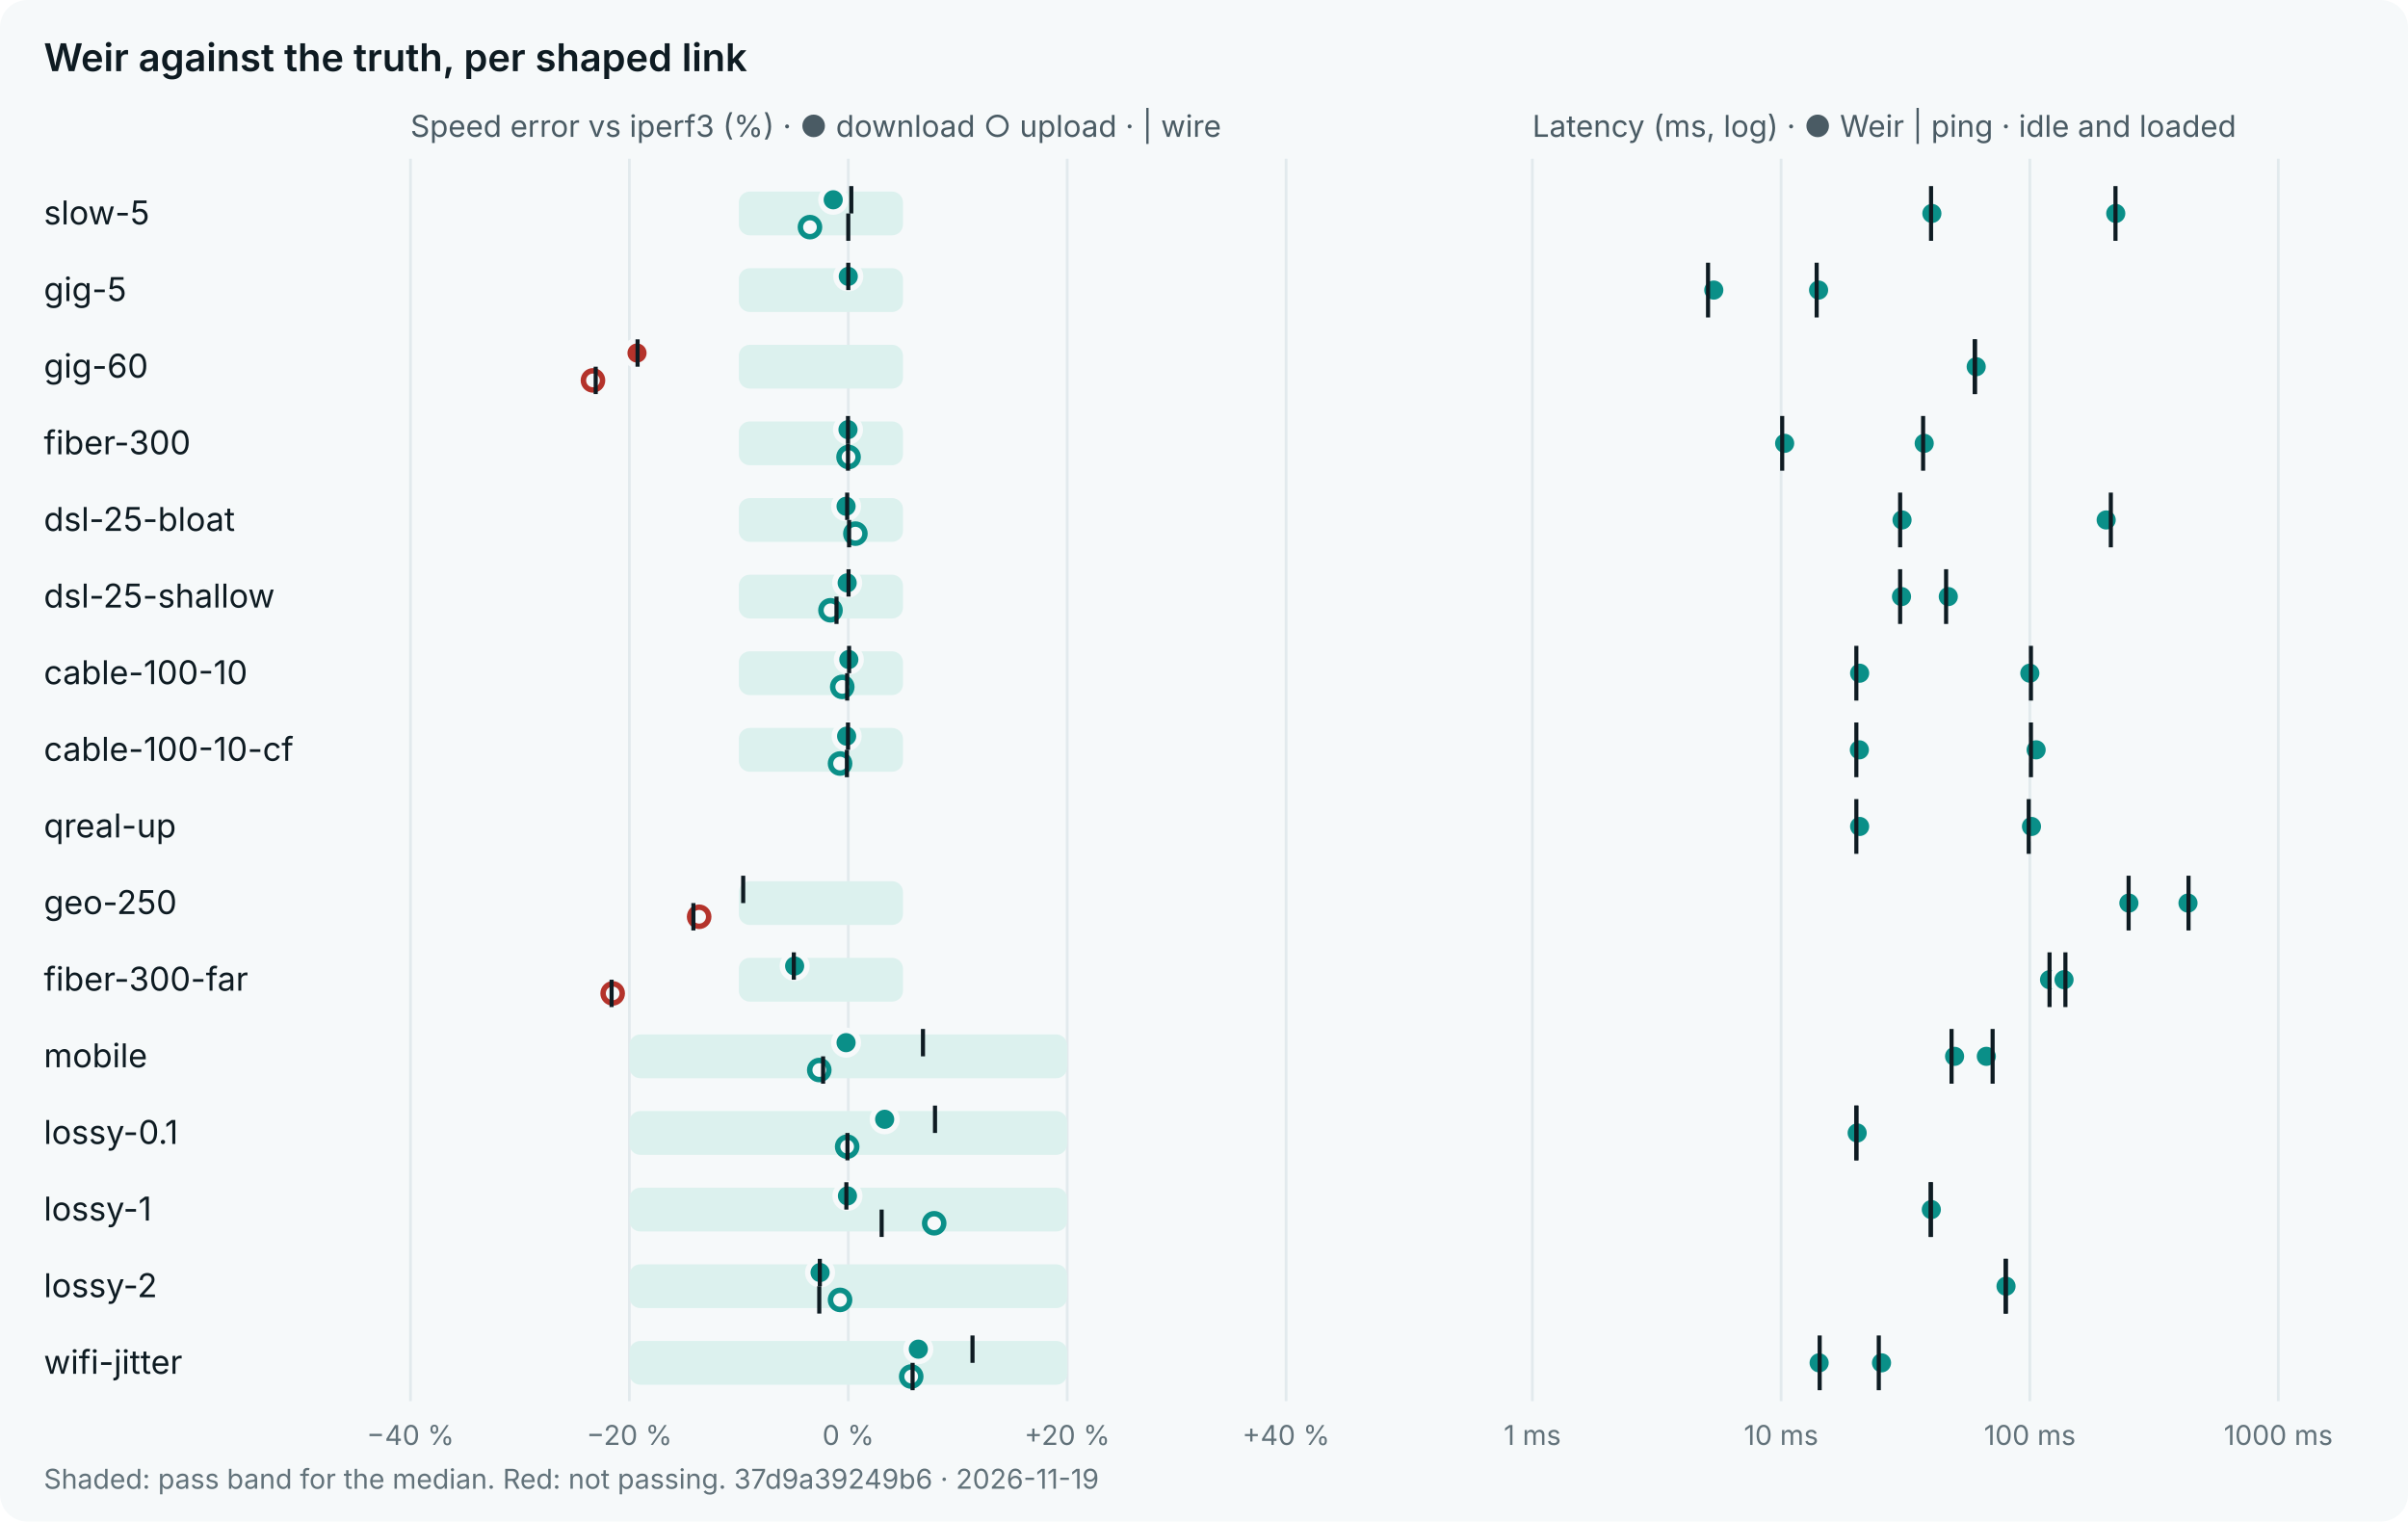
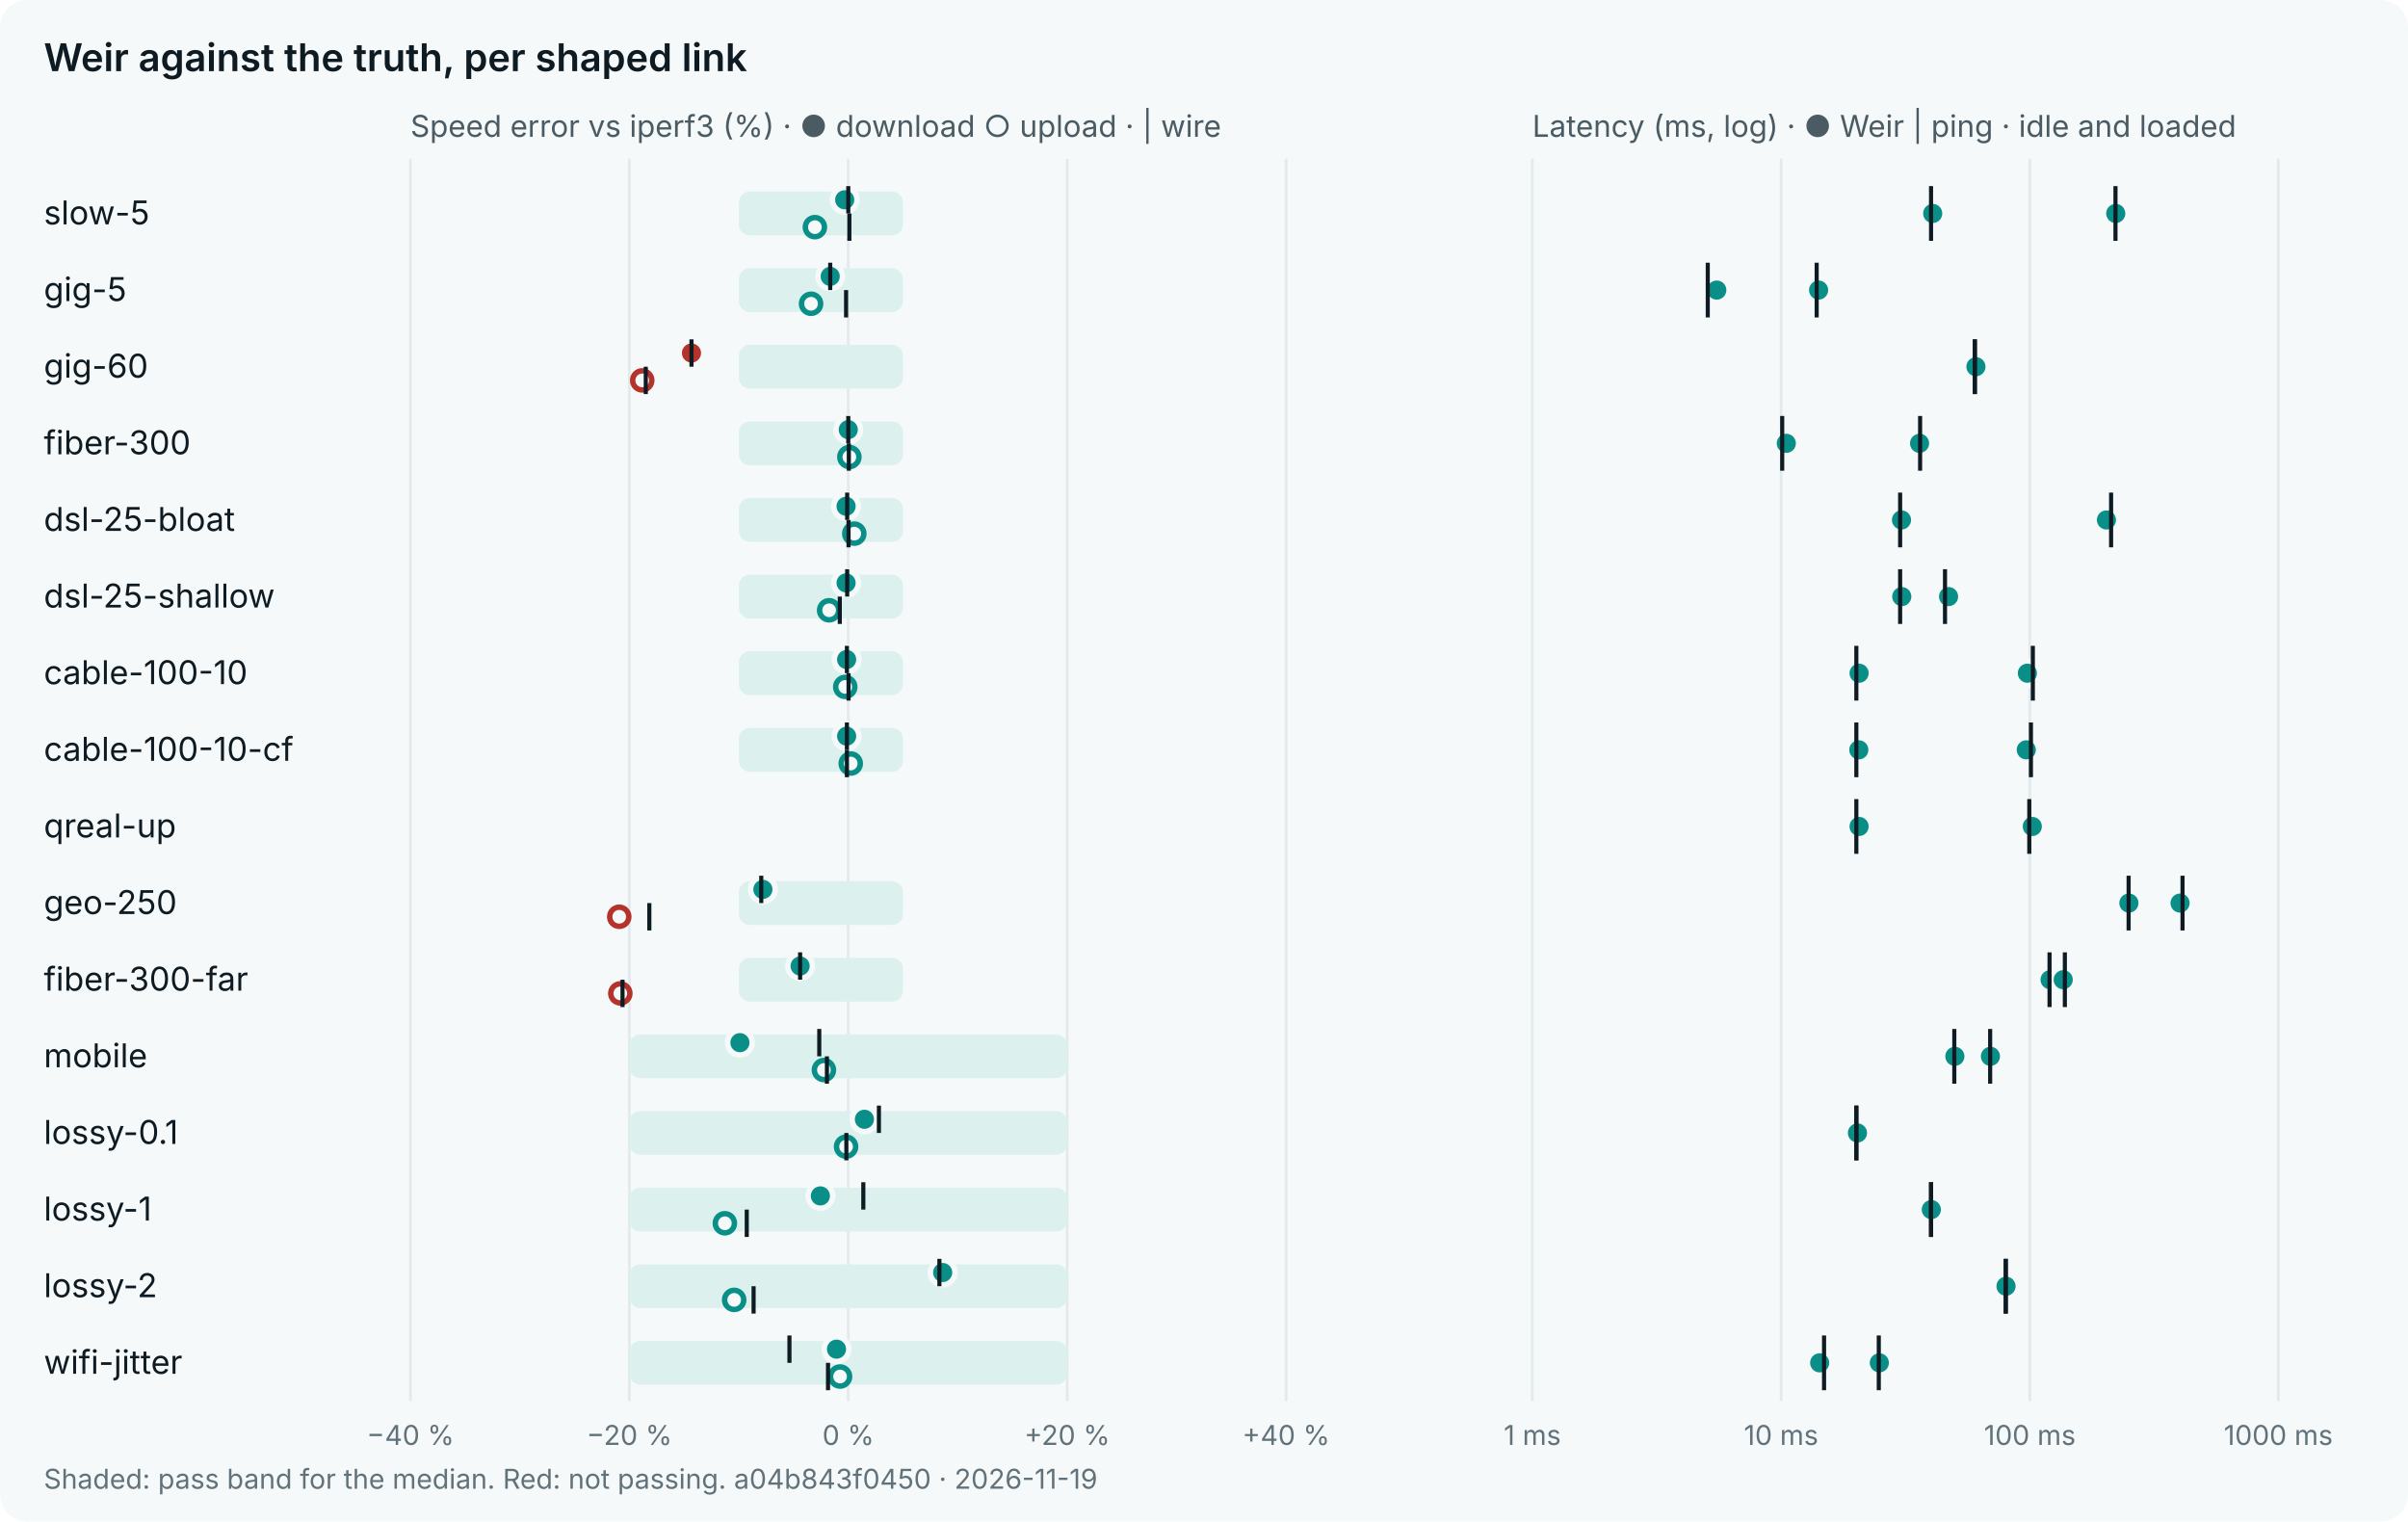
<svg xmlns="http://www.w3.org/2000/svg" width="880" height="556" viewBox="0 0 880 556" role="img" aria-label="Weir accuracy per shaped link, 16 links; ceiling for 1 Gbps is 956 Mbps">
  <style>text{font-family:-apple-system, BlinkMacSystemFont, "Segoe UI", system-ui, sans-serif;font-variant-numeric:tabular-nums;fill:#4a5b64;font-size:11px}.title{fill:#0e1b22;font-size:14px;font-weight:600}.axis-title{fill:#4a5b64;font-size:11px}.label{fill:#0e1b22;font-size:12px}.tick{fill:#62727a;font-size:10px}.note{fill:#62727a;font-size:10px}</style>
  <rect width="880" height="556" rx="10" fill="#f6f9fa" />
  <text x="16" y="26" class="title">Weir against the truth, per shaped link</text>
  <text x="150" y="50" class="axis-title">Speed error vs iperf3 (%) · ● download ○ upload · | wire</text>
  <text x="560" y="50" class="axis-title">Latency (ms, log) · ● Weir | ping · idle and loaded</text>
  <line x1="150" y1="58" x2="150" y2="512" stroke="#e2eaed" stroke-width="1" />
  <text x="150" y="528" class="tick" text-anchor="middle">−40 %</text>
  <line x1="230" y1="58" x2="230" y2="512" stroke="#e2eaed" stroke-width="1" />
  <text x="230" y="528" class="tick" text-anchor="middle">−20 %</text>
  <line x1="310" y1="58" x2="310" y2="512" stroke="#e2eaed" stroke-width="1" />
  <text x="310" y="528" class="tick" text-anchor="middle">0 %</text>
  <line x1="390" y1="58" x2="390" y2="512" stroke="#e2eaed" stroke-width="1" />
  <text x="390" y="528" class="tick" text-anchor="middle">+20 %</text>
  <line x1="470" y1="58" x2="470" y2="512" stroke="#e2eaed" stroke-width="1" />
  <text x="470" y="528" class="tick" text-anchor="middle">+40 %</text>
  <line x1="560" y1="58" x2="560" y2="512" stroke="#e2eaed" stroke-width="1" />
  <text x="560" y="528" class="tick" text-anchor="middle">1 ms</text>
  <line x1="650.9" y1="58" x2="650.9" y2="512" stroke="#e2eaed" stroke-width="1" />
  <text x="650.9" y="528" class="tick" text-anchor="middle">10 ms</text>
  <line x1="741.8" y1="58" x2="741.8" y2="512" stroke="#e2eaed" stroke-width="1" />
  <text x="741.8" y="528" class="tick" text-anchor="middle">100 ms</text>
  <line x1="832.6" y1="58" x2="832.6" y2="512" stroke="#e2eaed" stroke-width="1" />
  <text x="832.6" y="528" class="tick" text-anchor="middle">1000 ms</text>
  <text x="16" y="82" class="label">slow-5</text>
  <rect x="270" y="70" width="60" height="16" rx="4" fill="#dcf1ee" />
-   <circle cx="304.5" cy="73" r="4.5" fill="#0a8f88" stroke="#f6f9fa" stroke-width="2" />
-   <circle cx="296" cy="83" r="3.5" fill="#f6f9fa" stroke="#0a8f88" stroke-width="2" />
-   <circle cx="706" cy="78" r="4.5" fill="#0a8f88" stroke="#f6f9fa" stroke-width="2" />
+   <circle cx="308.7" cy="73" r="4.5" fill="#0a8f88" stroke="#f6f9fa" stroke-width="2" />
+   <circle cx="297.8" cy="83" r="3.5" fill="#f6f9fa" stroke="#0a8f88" stroke-width="2" />
+   <circle cx="706.3" cy="78" r="4.5" fill="#0a8f88" stroke="#f6f9fa" stroke-width="2" />
  <circle cx="773.2" cy="78" r="4.5" fill="#0a8f88" stroke="#f6f9fa" stroke-width="2" />
-   <line x1="311.1" y1="68" x2="311.1" y2="78" stroke="#0e1b22" stroke-width="1.5" />
-   <line x1="310" y1="78" x2="310" y2="88" stroke="#0e1b22" stroke-width="1.5" />
+   <line x1="310" y1="68" x2="310" y2="78" stroke="#0e1b22" stroke-width="1.5" />
+   <line x1="310.4" y1="78" x2="310.4" y2="88" stroke="#0e1b22" stroke-width="1.5" />
  <line x1="705.7" y1="68" x2="705.7" y2="88" stroke="#0e1b22" stroke-width="1.5" />
  <line x1="773.1" y1="68" x2="773.1" y2="88" stroke="#0e1b22" stroke-width="1.5" />
  <text x="16" y="110" class="label">gig-5</text>
  <rect x="270" y="98" width="60" height="16" rx="4" fill="#dcf1ee" />
-   <circle cx="310" cy="101" r="4.5" fill="#0a8f88" stroke="#f6f9fa" stroke-width="2" />
-   <circle cx="626.3" cy="106" r="4.5" fill="#0a8f88" stroke="#f6f9fa" stroke-width="2" />
+   <circle cx="303.4" cy="101" r="4.5" fill="#0a8f88" stroke="#f6f9fa" stroke-width="2" />
+   <circle cx="296.4" cy="111" r="3.5" fill="#f6f9fa" stroke="#0a8f88" stroke-width="2" />
+   <circle cx="627.4" cy="106" r="4.5" fill="#0a8f88" stroke="#f6f9fa" stroke-width="2" />
  <circle cx="664.6" cy="106" r="4.5" fill="#0a8f88" stroke="#f6f9fa" stroke-width="2" />
-   <line x1="310" y1="96" x2="310" y2="106" stroke="#0e1b22" stroke-width="1.5" />
-   <line x1="624.2" y1="96" x2="624.2" y2="116" stroke="#0e1b22" stroke-width="1.5" />
+   <line x1="303.4" y1="96" x2="303.4" y2="106" stroke="#0e1b22" stroke-width="1.5" />
+   <line x1="309.2" y1="106" x2="309.2" y2="116" stroke="#0e1b22" stroke-width="1.5" />
+   <line x1="624.1" y1="96" x2="624.1" y2="116" stroke="#0e1b22" stroke-width="1.5" />
  <line x1="663.9" y1="96" x2="663.9" y2="116" stroke="#0e1b22" stroke-width="1.5" />
  <text x="16" y="138" class="label">gig-60</text>
  <rect x="270" y="126" width="60" height="16" rx="4" fill="#dcf1ee" />
-   <circle cx="232.8" cy="129" r="4.5" fill="#b4332b" stroke="#f6f9fa" stroke-width="2" />
-   <circle cx="216.7" cy="139" r="3.5" fill="#f6f9fa" stroke="#b4332b" stroke-width="2" />
-   <circle cx="721.9" cy="134" r="4.5" fill="#0a8f88" stroke="#f6f9fa" stroke-width="2" />
-   <circle cx="722.2" cy="134" r="4.5" fill="#0a8f88" stroke="#f6f9fa" stroke-width="2" />
-   <line x1="233" y1="124" x2="233" y2="134" stroke="#0e1b22" stroke-width="1.5" />
-   <line x1="217.7" y1="134" x2="217.7" y2="144" stroke="#0e1b22" stroke-width="1.5" />
+   <circle cx="252.7" cy="129" r="4.5" fill="#b4332b" stroke="#f6f9fa" stroke-width="2" />
+   <circle cx="234.7" cy="139" r="3.5" fill="#f6f9fa" stroke="#b4332b" stroke-width="2" />
+   <circle cx="722" cy="134" r="4.5" fill="#0a8f88" stroke="#f6f9fa" stroke-width="2" />
+   <circle cx="722.1" cy="134" r="4.5" fill="#0a8f88" stroke="#f6f9fa" stroke-width="2" />
+   <line x1="252.7" y1="124" x2="252.7" y2="134" stroke="#0e1b22" stroke-width="1.5" />
+   <line x1="236" y1="134" x2="236" y2="144" stroke="#0e1b22" stroke-width="1.5" />
  <line x1="721.7" y1="124" x2="721.7" y2="144" stroke="#0e1b22" stroke-width="1.5" />
  <line x1="721.7" y1="124" x2="721.7" y2="144" stroke="#0e1b22" stroke-width="1.5" />
  <text x="16" y="166" class="label">fiber-300</text>
  <rect x="270" y="154" width="60" height="16" rx="4" fill="#dcf1ee" />
-   <circle cx="309.9" cy="157" r="4.5" fill="#0a8f88" stroke="#f6f9fa" stroke-width="2" />
-   <circle cx="310.1" cy="167" r="3.5" fill="#f6f9fa" stroke="#0a8f88" stroke-width="2" />
-   <circle cx="652.2" cy="162" r="4.5" fill="#0a8f88" stroke="#f6f9fa" stroke-width="2" />
-   <circle cx="703.2" cy="162" r="4.5" fill="#0a8f88" stroke="#f6f9fa" stroke-width="2" />
-   <line x1="309.9" y1="152" x2="309.9" y2="162" stroke="#0e1b22" stroke-width="1.5" />
-   <line x1="309.9" y1="162" x2="309.9" y2="172" stroke="#0e1b22" stroke-width="1.5" />
+   <circle cx="310" cy="157" r="4.5" fill="#0a8f88" stroke="#f6f9fa" stroke-width="2" />
+   <circle cx="310.4" cy="167" r="3.5" fill="#f6f9fa" stroke="#0a8f88" stroke-width="2" />
+   <circle cx="652.8" cy="162" r="4.5" fill="#0a8f88" stroke="#f6f9fa" stroke-width="2" />
+   <circle cx="701.5" cy="162" r="4.5" fill="#0a8f88" stroke="#f6f9fa" stroke-width="2" />
+   <line x1="310" y1="152" x2="310" y2="162" stroke="#0e1b22" stroke-width="1.5" />
+   <line x1="310.2" y1="162" x2="310.2" y2="172" stroke="#0e1b22" stroke-width="1.5" />
  <line x1="651.3" y1="152" x2="651.3" y2="172" stroke="#0e1b22" stroke-width="1.5" />
-   <line x1="702.8" y1="152" x2="702.8" y2="172" stroke="#0e1b22" stroke-width="1.5" />
+   <line x1="701.7" y1="152" x2="701.7" y2="172" stroke="#0e1b22" stroke-width="1.5" />
  <text x="16" y="194" class="label">dsl-25-bloat</text>
  <rect x="270" y="182" width="60" height="16" rx="4" fill="#dcf1ee" />
  <circle cx="309.2" cy="185" r="4.5" fill="#0a8f88" stroke="#f6f9fa" stroke-width="2" />
-   <circle cx="312.6" cy="195" r="3.5" fill="#f6f9fa" stroke="#0a8f88" stroke-width="2" />
-   <circle cx="695.1" cy="190" r="4.5" fill="#0a8f88" stroke="#f6f9fa" stroke-width="2" />
-   <circle cx="769.7" cy="190" r="4.5" fill="#0a8f88" stroke="#f6f9fa" stroke-width="2" />
+   <circle cx="312.2" cy="195" r="3.5" fill="#f6f9fa" stroke="#0a8f88" stroke-width="2" />
+   <circle cx="694.9" cy="190" r="4.5" fill="#0a8f88" stroke="#f6f9fa" stroke-width="2" />
+   <circle cx="769.8" cy="190" r="4.5" fill="#0a8f88" stroke="#f6f9fa" stroke-width="2" />
  <line x1="309.6" y1="180" x2="309.6" y2="190" stroke="#0e1b22" stroke-width="1.5" />
-   <line x1="310.3" y1="190" x2="310.3" y2="200" stroke="#0e1b22" stroke-width="1.5" />
+   <line x1="310.1" y1="190" x2="310.1" y2="200" stroke="#0e1b22" stroke-width="1.5" />
  <line x1="694.4" y1="180" x2="694.4" y2="200" stroke="#0e1b22" stroke-width="1.5" />
-   <line x1="771.4" y1="180" x2="771.4" y2="200" stroke="#0e1b22" stroke-width="1.5" />
+   <line x1="771.5" y1="180" x2="771.5" y2="200" stroke="#0e1b22" stroke-width="1.5" />
  <text x="16" y="222" class="label">dsl-25-shallow</text>
  <rect x="270" y="210" width="60" height="16" rx="4" fill="#dcf1ee" />
-   <circle cx="309.6" cy="213" r="4.5" fill="#0a8f88" stroke="#f6f9fa" stroke-width="2" />
-   <circle cx="303.5" cy="223" r="3.5" fill="#f6f9fa" stroke="#0a8f88" stroke-width="2" />
-   <circle cx="694.9" cy="218" r="4.5" fill="#0a8f88" stroke="#f6f9fa" stroke-width="2" />
-   <circle cx="712" cy="218" r="4.5" fill="#0a8f88" stroke="#f6f9fa" stroke-width="2" />
-   <line x1="310.1" y1="208" x2="310.1" y2="218" stroke="#0e1b22" stroke-width="1.5" />
-   <line x1="305.7" y1="218" x2="305.7" y2="228" stroke="#0e1b22" stroke-width="1.5" />
+   <circle cx="309.2" cy="213" r="4.5" fill="#0a8f88" stroke="#f6f9fa" stroke-width="2" />
+   <circle cx="303" cy="223" r="3.5" fill="#f6f9fa" stroke="#0a8f88" stroke-width="2" />
+   <circle cx="695" cy="218" r="4.5" fill="#0a8f88" stroke="#f6f9fa" stroke-width="2" />
+   <circle cx="712.1" cy="218" r="4.5" fill="#0a8f88" stroke="#f6f9fa" stroke-width="2" />
+   <line x1="309.6" y1="208" x2="309.6" y2="218" stroke="#0e1b22" stroke-width="1.5" />
+   <line x1="306.9" y1="218" x2="306.9" y2="228" stroke="#0e1b22" stroke-width="1.5" />
  <line x1="694.4" y1="208" x2="694.4" y2="228" stroke="#0e1b22" stroke-width="1.5" />
-   <line x1="711.2" y1="208" x2="711.2" y2="228" stroke="#0e1b22" stroke-width="1.5" />
+   <line x1="710.8" y1="208" x2="710.8" y2="228" stroke="#0e1b22" stroke-width="1.5" />
  <text x="16" y="250" class="label">cable-100-10</text>
  <rect x="270" y="238" width="60" height="16" rx="4" fill="#dcf1ee" />
-   <circle cx="310.2" cy="241" r="4.5" fill="#0a8f88" stroke="#f6f9fa" stroke-width="2" />
-   <circle cx="307.8" cy="251" r="3.5" fill="#f6f9fa" stroke="#0a8f88" stroke-width="2" />
-   <circle cx="679.6" cy="246" r="4.5" fill="#0a8f88" stroke="#f6f9fa" stroke-width="2" />
-   <circle cx="741.8" cy="246" r="4.5" fill="#0a8f88" stroke="#f6f9fa" stroke-width="2" />
-   <line x1="310.3" y1="236" x2="310.3" y2="246" stroke="#0e1b22" stroke-width="1.5" />
-   <line x1="309.6" y1="246" x2="309.6" y2="256" stroke="#0e1b22" stroke-width="1.5" />
+   <circle cx="309.4" cy="241" r="4.5" fill="#0a8f88" stroke="#f6f9fa" stroke-width="2" />
+   <circle cx="308.9" cy="251" r="3.5" fill="#f6f9fa" stroke="#0a8f88" stroke-width="2" />
+   <circle cx="679.4" cy="246" r="4.5" fill="#0a8f88" stroke="#f6f9fa" stroke-width="2" />
+   <circle cx="740.9" cy="246" r="4.5" fill="#0a8f88" stroke="#f6f9fa" stroke-width="2" />
+   <line x1="309.5" y1="236" x2="309.5" y2="246" stroke="#0e1b22" stroke-width="1.5" />
+   <line x1="310.1" y1="246" x2="310.1" y2="256" stroke="#0e1b22" stroke-width="1.5" />
  <line x1="678.4" y1="236" x2="678.4" y2="256" stroke="#0e1b22" stroke-width="1.5" />
-   <line x1="742.2" y1="236" x2="742.2" y2="256" stroke="#0e1b22" stroke-width="1.5" />
+   <line x1="742.9" y1="236" x2="742.9" y2="256" stroke="#0e1b22" stroke-width="1.5" />
  <text x="16" y="278" class="label">cable-100-10-cf</text>
  <rect x="270" y="266" width="60" height="16" rx="4" fill="#dcf1ee" />
  <circle cx="309.4" cy="269" r="4.5" fill="#0a8f88" stroke="#f6f9fa" stroke-width="2" />
-   <circle cx="307" cy="279" r="3.5" fill="#f6f9fa" stroke="#0a8f88" stroke-width="2" />
-   <circle cx="679.5" cy="274" r="4.5" fill="#0a8f88" stroke="#f6f9fa" stroke-width="2" />
-   <circle cx="744.1" cy="274" r="4.5" fill="#0a8f88" stroke="#f6f9fa" stroke-width="2" />
-   <line x1="309.9" y1="264" x2="309.9" y2="274" stroke="#0e1b22" stroke-width="1.5" />
+   <circle cx="310.9" cy="279" r="3.5" fill="#f6f9fa" stroke="#0a8f88" stroke-width="2" />
+   <circle cx="679.3" cy="274" r="4.5" fill="#0a8f88" stroke="#f6f9fa" stroke-width="2" />
+   <circle cx="740.5" cy="274" r="4.5" fill="#0a8f88" stroke="#f6f9fa" stroke-width="2" />
+   <line x1="309.5" y1="264" x2="309.5" y2="274" stroke="#0e1b22" stroke-width="1.5" />
  <line x1="309.5" y1="274" x2="309.5" y2="284" stroke="#0e1b22" stroke-width="1.5" />
  <line x1="678.4" y1="264" x2="678.4" y2="284" stroke="#0e1b22" stroke-width="1.5" />
  <line x1="742.2" y1="264" x2="742.2" y2="284" stroke="#0e1b22" stroke-width="1.5" />
  <text x="16" y="306" class="label">qreal-up</text>
-   <circle cx="679.6" cy="302" r="4.5" fill="#0a8f88" stroke="#f6f9fa" stroke-width="2" />
-   <circle cx="742.4" cy="302" r="4.5" fill="#0a8f88" stroke="#f6f9fa" stroke-width="2" />
+   <circle cx="679.4" cy="302" r="4.5" fill="#0a8f88" stroke="#f6f9fa" stroke-width="2" />
+   <circle cx="742.7" cy="302" r="4.5" fill="#0a8f88" stroke="#f6f9fa" stroke-width="2" />
  <line x1="678.4" y1="292" x2="678.4" y2="312" stroke="#0e1b22" stroke-width="1.5" />
-   <line x1="741.4" y1="292" x2="741.4" y2="312" stroke="#0e1b22" stroke-width="1.5" />
+   <line x1="741.6" y1="292" x2="741.6" y2="312" stroke="#0e1b22" stroke-width="1.5" />
  <text x="16" y="334" class="label">geo-250</text>
  <rect x="270" y="322" width="60" height="16" rx="4" fill="#dcf1ee" />
-   <circle cx="255.5" cy="335" r="3.5" fill="#f6f9fa" stroke="#b4332b" stroke-width="2" />
+   <circle cx="278.8" cy="325" r="4.5" fill="#0a8f88" stroke="#f6f9fa" stroke-width="2" />
+   <circle cx="226.3" cy="335" r="3.5" fill="#f6f9fa" stroke="#b4332b" stroke-width="2" />
  <circle cx="778" cy="330" r="4.5" fill="#0a8f88" stroke="#f6f9fa" stroke-width="2" />
-   <circle cx="799.6" cy="330" r="4.5" fill="#0a8f88" stroke="#f6f9fa" stroke-width="2" />
-   <line x1="271.6" y1="320" x2="271.6" y2="330" stroke="#0e1b22" stroke-width="1.5" />
-   <line x1="253.4" y1="330" x2="253.4" y2="340" stroke="#0e1b22" stroke-width="1.5" />
+   <circle cx="796.7" cy="330" r="4.5" fill="#0a8f88" stroke="#f6f9fa" stroke-width="2" />
+   <line x1="278.2" y1="320" x2="278.2" y2="330" stroke="#0e1b22" stroke-width="1.5" />
+   <line x1="237.3" y1="330" x2="237.3" y2="340" stroke="#0e1b22" stroke-width="1.5" />
  <line x1="777.9" y1="320" x2="777.9" y2="340" stroke="#0e1b22" stroke-width="1.5" />
-   <line x1="799.8" y1="320" x2="799.8" y2="340" stroke="#0e1b22" stroke-width="1.5" />
+   <line x1="797.6" y1="320" x2="797.6" y2="340" stroke="#0e1b22" stroke-width="1.5" />
  <text x="16" y="362" class="label">fiber-300-far</text>
  <rect x="270" y="350" width="60" height="16" rx="4" fill="#dcf1ee" />
-   <circle cx="290.4" cy="353" r="4.5" fill="#0a8f88" stroke="#f6f9fa" stroke-width="2" />
-   <circle cx="223.9" cy="363" r="3.5" fill="#f6f9fa" stroke="#b4332b" stroke-width="2" />
-   <circle cx="749" cy="358" r="4.5" fill="#0a8f88" stroke="#f6f9fa" stroke-width="2" />
-   <circle cx="754.3" cy="358" r="4.5" fill="#0a8f88" stroke="#f6f9fa" stroke-width="2" />
-   <line x1="290.1" y1="348" x2="290.1" y2="358" stroke="#0e1b22" stroke-width="1.5" />
-   <line x1="223.5" y1="358" x2="223.5" y2="368" stroke="#0e1b22" stroke-width="1.5" />
+   <circle cx="292.4" cy="353" r="4.5" fill="#0a8f88" stroke="#f6f9fa" stroke-width="2" />
+   <circle cx="226.7" cy="363" r="3.5" fill="#f6f9fa" stroke="#b4332b" stroke-width="2" />
+   <circle cx="749.2" cy="358" r="4.5" fill="#0a8f88" stroke="#f6f9fa" stroke-width="2" />
+   <circle cx="754" cy="358" r="4.5" fill="#0a8f88" stroke="#f6f9fa" stroke-width="2" />
+   <line x1="292.4" y1="348" x2="292.4" y2="358" stroke="#0e1b22" stroke-width="1.5" />
+   <line x1="227.5" y1="358" x2="227.5" y2="368" stroke="#0e1b22" stroke-width="1.5" />
  <line x1="749" y1="348" x2="749" y2="368" stroke="#0e1b22" stroke-width="1.5" />
-   <line x1="754.8" y1="348" x2="754.8" y2="368" stroke="#0e1b22" stroke-width="1.5" />
+   <line x1="754.6" y1="348" x2="754.6" y2="368" stroke="#0e1b22" stroke-width="1.5" />
  <text x="16" y="390" class="label">mobile</text>
  <rect x="230" y="378" width="160" height="16" rx="4" fill="#dcf1ee" />
-   <circle cx="309.2" cy="381" r="4.5" fill="#0a8f88" stroke="#f6f9fa" stroke-width="2" />
-   <circle cx="299.4" cy="391" r="3.5" fill="#f6f9fa" stroke="#0a8f88" stroke-width="2" />
-   <circle cx="714.3" cy="386" r="4.5" fill="#0a8f88" stroke="#f6f9fa" stroke-width="2" />
-   <circle cx="725.9" cy="386" r="4.5" fill="#0a8f88" stroke="#f6f9fa" stroke-width="2" />
-   <line x1="337.3" y1="376" x2="337.3" y2="386" stroke="#0e1b22" stroke-width="1.5" />
-   <line x1="300.8" y1="386" x2="300.8" y2="396" stroke="#0e1b22" stroke-width="1.5" />
-   <line x1="713.2" y1="376" x2="713.2" y2="396" stroke="#0e1b22" stroke-width="1.5" />
-   <line x1="728.2" y1="376" x2="728.2" y2="396" stroke="#0e1b22" stroke-width="1.5" />
+   <circle cx="270.4" cy="381" r="4.5" fill="#0a8f88" stroke="#f6f9fa" stroke-width="2" />
+   <circle cx="301.1" cy="391" r="3.5" fill="#f6f9fa" stroke="#0a8f88" stroke-width="2" />
+   <circle cx="714.4" cy="386" r="4.5" fill="#0a8f88" stroke="#f6f9fa" stroke-width="2" />
+   <circle cx="727.4" cy="386" r="4.5" fill="#0a8f88" stroke="#f6f9fa" stroke-width="2" />
+   <line x1="299.4" y1="376" x2="299.4" y2="386" stroke="#0e1b22" stroke-width="1.5" />
+   <line x1="302.2" y1="386" x2="302.2" y2="396" stroke="#0e1b22" stroke-width="1.5" />
+   <line x1="714.2" y1="376" x2="714.2" y2="396" stroke="#0e1b22" stroke-width="1.5" />
+   <line x1="727.3" y1="376" x2="727.3" y2="396" stroke="#0e1b22" stroke-width="1.5" />
  <text x="16" y="418" class="label">lossy-0.1</text>
  <rect x="230" y="406" width="160" height="16" rx="4" fill="#dcf1ee" />
-   <circle cx="323.3" cy="409" r="4.5" fill="#0a8f88" stroke="#f6f9fa" stroke-width="2" />
-   <circle cx="309.6" cy="419" r="3.5" fill="#f6f9fa" stroke="#0a8f88" stroke-width="2" />
-   <circle cx="678.9" cy="414" r="4.5" fill="#0a8f88" stroke="#f6f9fa" stroke-width="2" />
-   <circle cx="678.7" cy="414" r="4.5" fill="#0a8f88" stroke="#f6f9fa" stroke-width="2" />
-   <line x1="341.7" y1="404" x2="341.7" y2="414" stroke="#0e1b22" stroke-width="1.5" />
-   <line x1="309.7" y1="414" x2="309.7" y2="424" stroke="#0e1b22" stroke-width="1.5" />
+   <circle cx="315.9" cy="409" r="4.5" fill="#0a8f88" stroke="#f6f9fa" stroke-width="2" />
+   <circle cx="309.2" cy="419" r="3.5" fill="#f6f9fa" stroke="#0a8f88" stroke-width="2" />
+   <circle cx="679" cy="414" r="4.5" fill="#0a8f88" stroke="#f6f9fa" stroke-width="2" />
+   <circle cx="678.8" cy="414" r="4.5" fill="#0a8f88" stroke="#f6f9fa" stroke-width="2" />
+   <line x1="321.2" y1="404" x2="321.2" y2="414" stroke="#0e1b22" stroke-width="1.5" />
+   <line x1="309.3" y1="414" x2="309.3" y2="424" stroke="#0e1b22" stroke-width="1.5" />
  <line x1="678.4" y1="404" x2="678.4" y2="424" stroke="#0e1b22" stroke-width="1.5" />
  <line x1="678.4" y1="404" x2="678.4" y2="424" stroke="#0e1b22" stroke-width="1.5" />
  <text x="16" y="446" class="label">lossy-1</text>
  <rect x="230" y="434" width="160" height="16" rx="4" fill="#dcf1ee" />
-   <circle cx="309.7" cy="437" r="4.5" fill="#0a8f88" stroke="#f6f9fa" stroke-width="2" />
-   <circle cx="341.4" cy="447" r="3.5" fill="#f6f9fa" stroke="#0a8f88" stroke-width="2" />
-   <circle cx="705.9" cy="442" r="4.5" fill="#0a8f88" stroke="#f6f9fa" stroke-width="2" />
+   <circle cx="299.8" cy="437" r="4.5" fill="#0a8f88" stroke="#f6f9fa" stroke-width="2" />
+   <circle cx="264.9" cy="447" r="3.5" fill="#f6f9fa" stroke="#0a8f88" stroke-width="2" />
+   <circle cx="706" cy="442" r="4.5" fill="#0a8f88" stroke="#f6f9fa" stroke-width="2" />
  <circle cx="705.8" cy="442" r="4.5" fill="#0a8f88" stroke="#f6f9fa" stroke-width="2" />
-   <line x1="309.3" y1="432" x2="309.3" y2="442" stroke="#0e1b22" stroke-width="1.5" />
-   <line x1="322.2" y1="442" x2="322.2" y2="452" stroke="#0e1b22" stroke-width="1.5" />
-   <line x1="705.6" y1="432" x2="705.6" y2="452" stroke="#0e1b22" stroke-width="1.5" />
-   <line x1="705.6" y1="432" x2="705.6" y2="452" stroke="#0e1b22" stroke-width="1.5" />
+   <line x1="315.5" y1="432" x2="315.5" y2="442" stroke="#0e1b22" stroke-width="1.5" />
+   <line x1="272.9" y1="442" x2="272.9" y2="452" stroke="#0e1b22" stroke-width="1.5" />
+   <line x1="705.7" y1="432" x2="705.7" y2="452" stroke="#0e1b22" stroke-width="1.5" />
+   <line x1="705.7" y1="432" x2="705.7" y2="452" stroke="#0e1b22" stroke-width="1.5" />
  <text x="16" y="474" class="label">lossy-2</text>
  <rect x="230" y="462" width="160" height="16" rx="4" fill="#dcf1ee" />
-   <circle cx="299.7" cy="465" r="4.5" fill="#0a8f88" stroke="#f6f9fa" stroke-width="2" />
-   <circle cx="307" cy="475" r="3.5" fill="#f6f9fa" stroke="#0a8f88" stroke-width="2" />
+   <circle cx="344.5" cy="465" r="4.5" fill="#0a8f88" stroke="#f6f9fa" stroke-width="2" />
+   <circle cx="268.3" cy="475" r="3.5" fill="#f6f9fa" stroke="#0a8f88" stroke-width="2" />
  <circle cx="733.2" cy="470" r="4.5" fill="#0a8f88" stroke="#f6f9fa" stroke-width="2" />
  <circle cx="733.1" cy="470" r="4.5" fill="#0a8f88" stroke="#f6f9fa" stroke-width="2" />
-   <line x1="299.6" y1="460" x2="299.6" y2="470" stroke="#0e1b22" stroke-width="1.5" />
-   <line x1="299.4" y1="470" x2="299.4" y2="480" stroke="#0e1b22" stroke-width="1.5" />
+   <line x1="343.3" y1="460" x2="343.3" y2="470" stroke="#0e1b22" stroke-width="1.5" />
+   <line x1="275.4" y1="470" x2="275.4" y2="480" stroke="#0e1b22" stroke-width="1.5" />
  <line x1="733" y1="460" x2="733" y2="480" stroke="#0e1b22" stroke-width="1.5" />
  <line x1="733" y1="460" x2="733" y2="480" stroke="#0e1b22" stroke-width="1.5" />
  <text x="16" y="502" class="label">wifi-jitter</text>
  <rect x="230" y="490" width="160" height="16" rx="4" fill="#dcf1ee" />
-   <circle cx="335.6" cy="493" r="4.5" fill="#0a8f88" stroke="#f6f9fa" stroke-width="2" />
-   <circle cx="333" cy="503" r="3.5" fill="#f6f9fa" stroke="#0a8f88" stroke-width="2" />
-   <circle cx="664.8" cy="498" r="4.5" fill="#0a8f88" stroke="#f6f9fa" stroke-width="2" />
-   <circle cx="687.6" cy="498" r="4.5" fill="#0a8f88" stroke="#f6f9fa" stroke-width="2" />
-   <line x1="355.4" y1="488" x2="355.4" y2="498" stroke="#0e1b22" stroke-width="1.5" />
-   <line x1="333.5" y1="498" x2="333.5" y2="508" stroke="#0e1b22" stroke-width="1.5" />
-   <line x1="665" y1="488" x2="665" y2="508" stroke="#0e1b22" stroke-width="1.5" />
+   <circle cx="305.7" cy="493" r="4.5" fill="#0a8f88" stroke="#f6f9fa" stroke-width="2" />
+   <circle cx="307" cy="503" r="3.5" fill="#f6f9fa" stroke="#0a8f88" stroke-width="2" />
+   <circle cx="665" cy="498" r="4.5" fill="#0a8f88" stroke="#f6f9fa" stroke-width="2" />
+   <circle cx="686.8" cy="498" r="4.5" fill="#0a8f88" stroke="#f6f9fa" stroke-width="2" />
+   <line x1="288.5" y1="488" x2="288.5" y2="498" stroke="#0e1b22" stroke-width="1.5" />
+   <line x1="302.6" y1="498" x2="302.6" y2="508" stroke="#0e1b22" stroke-width="1.5" />
+   <line x1="666.6" y1="488" x2="666.6" y2="508" stroke="#0e1b22" stroke-width="1.5" />
  <line x1="686.6" y1="488" x2="686.6" y2="508" stroke="#0e1b22" stroke-width="1.5" />
-   <text x="16" y="544" class="note">Shaded: pass band for the median. Red: not passing. 37d9a39249b6 · 2026-11-19</text>
+   <text x="16" y="544" class="note">Shaded: pass band for the median. Red: not passing. a04b843f0450 · 2026-11-19</text>
</svg>
